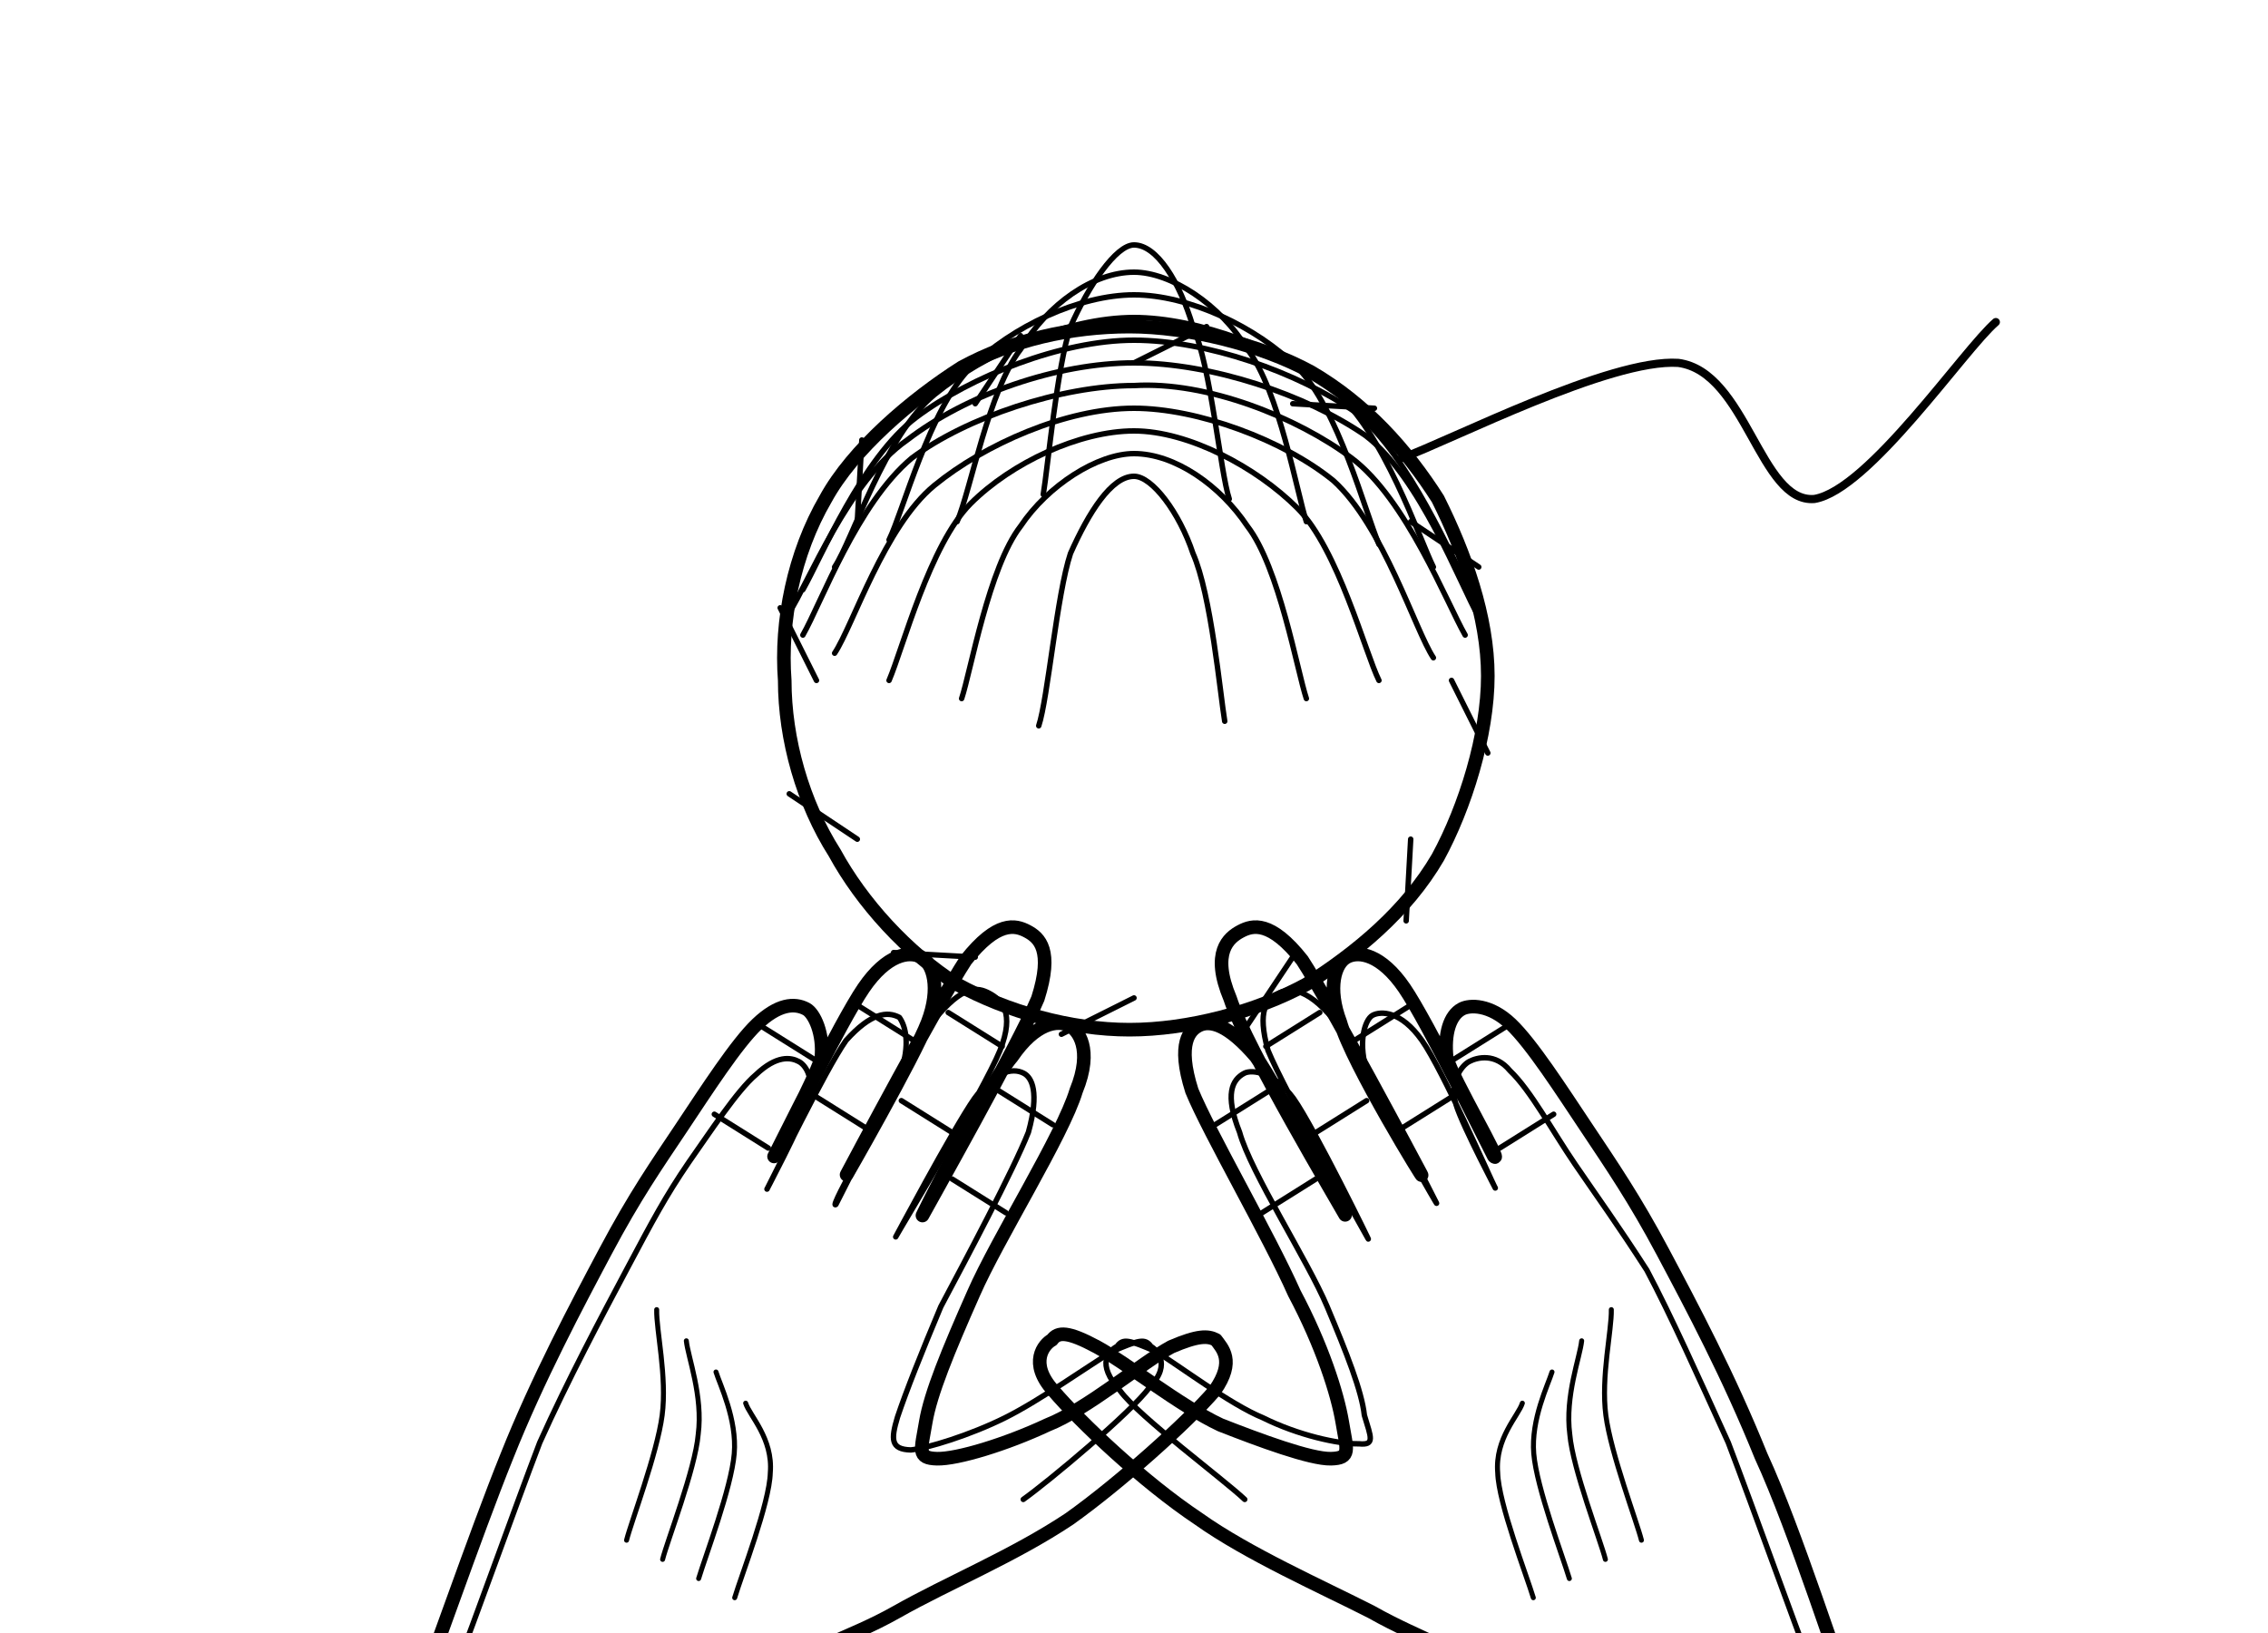
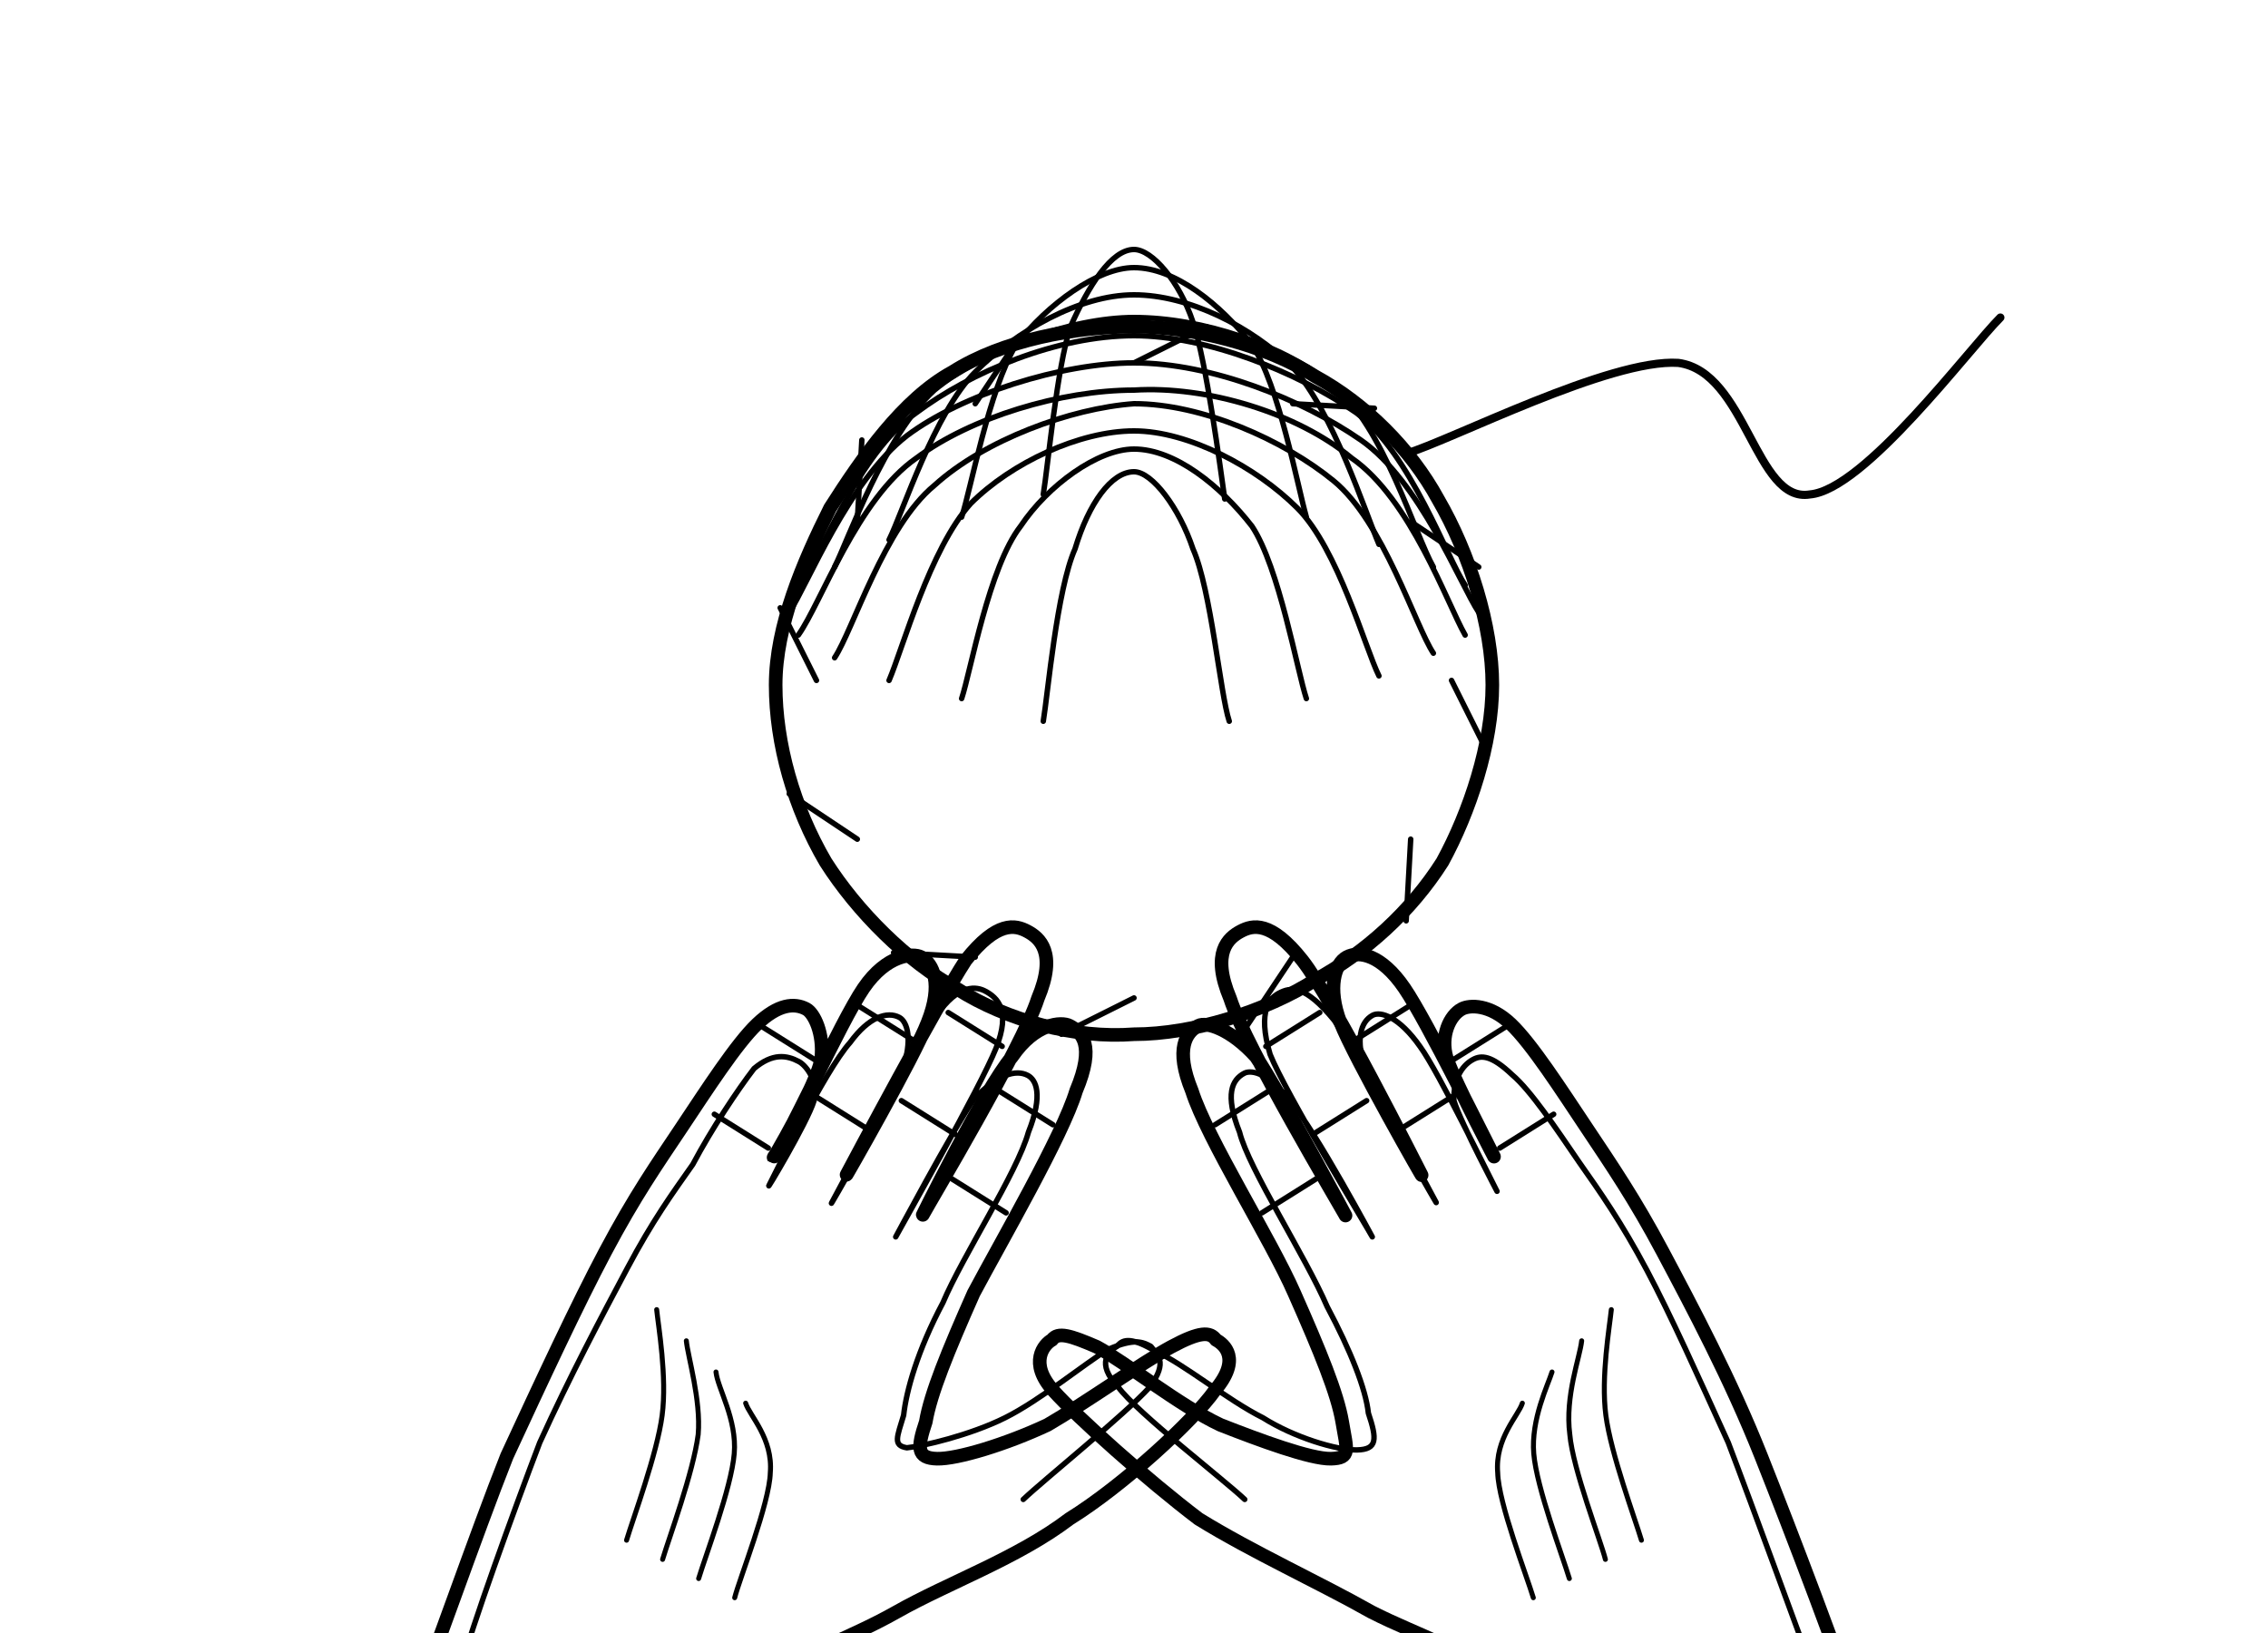
<svg xmlns="http://www.w3.org/2000/svg" viewBox="0 0 500 360" fill="none" stroke="currentColor" stroke-linecap="round" stroke-linejoin="round" aria-hidden="true" focusable="false">
  <g transform="translate(150 330) rotate(28)">
-     <path d="M-30 70C-31 60 -36 29 -38 10C-40 -8 -40 -27 -40 -40C-40 -54 -39 -62 -38 -72C-37 -82 -36 -94 -34 -100C-32 -106 -29 -108 -26 -108C-24 -108 -20 -105 -18 -100C-17 -95 -17 -73 -17 -76C-17 -79 -18 -109 -17 -118C-16 -127 -12 -130 -9 -130C-6 -130 -2 -126 -1 -118C0 -110 -1 -78 -1 -80C-1 -83 -1 -123 0 -134C2 -145 6 -146 9 -146C12 -146 16 -145 18 -134C19 -123 18 -82 18 -80C18 -77 17 -111 19 -120C20 -129 24 -132 27 -132C29 -132 34 -130 35 -120C37 -110 35 -83 36 -70C37 -56 38 -46 40 -40C42 -34 42 -32 46 -34C50 -36 58 -44 64 -52C70 -59 76 -74 80 -80C84 -85 86 -86 88 -86C90 -85 94 -84 93 -76C91 -67 84 -48 78 -36C71 -23 61 -11 54 0C47 11 40 16 36 28C32 40 31 63 30 70" stroke-width="3" />
-     <path d="M-26 56C-27 47 -31 20 -33 4C-34 -11 -34 -27 -34 -39C-34 -51 -34 -57 -33 -66C-32 -74 -31 -85 -29 -90C-27 -96 -24 -97 -22 -97C-20 -97 -17 -95 -16 -90C-15 -86 -15 -66 -15 -69C-15 -72 -16 -98 -15 -106C-13 -114 -10 -116 -7 -116C-5 -115 -2 -112 -1 -105C0 -98 -1 -71 0 -73C0 -76 -1 -110 0 -119C2 -129 5 -130 8 -130C11 -130 15 -129 16 -120C17 -110 15 -75 15 -73C15 -71 15 -100 16 -108C17 -115 20 -118 23 -118C25 -118 28 -116 30 -107C31 -98 31 -76 31 -64C32 -53 33 -44 34 -38C35 -33 36 -31 40 -33C43 -35 50 -42 55 -49C60 -56 66 -68 69 -73C73 -78 74 -79 76 -78C77 -78 82 -77 80 -70C79 -63 70 -41 67 -35" stroke-width="1.2" />
+     <path d="M-30 70C-31 60 -36 28 -38 10C-39 -8 -40 -27 -40 -40C-40 -54 -39 -62 -38 -72C-37 -82 -36 -94 -34 -100C-32 -106 -29 -108 -26 -108C-24 -108 -20 -105 -18 -100C-16 -95 -17 -73 -17 -76C-16 -79 -18 -109 -17 -118C-16 -127 -11 -130 -9 -130C-6 -130 -2 -127 -1 -118C0 -110 -1 -78 -1 -80C-1 -83 -1 -123 0 -134C2 -145 6 -146 9 -146C12 -146 17 -145 18 -134C20 -123 18 -83 18 -80C18 -78 17 -111 19 -120C20 -129 25 -132 27 -132C30 -132 34 -131 35 -120C37 -110 36 -83 36 -70C37 -56 38 -46 40 -40C41 -34 42 -32 46 -34C50 -36 58 -44 64 -52C69 -60 76 -74 80 -80C84 -86 86 -87 88 -86C90 -86 95 -85 93 -76C92 -68 85 -48 78 -36C72 -23 61 -11 54 0C47 11 40 17 36 28C32 40 31 63 30 70" stroke-width="3" />
+     <path d="M-25 56C-27 48 -31 20 -33 4C-34 -12 -34 -27 -34 -39C-34 -51 -33 -58 -32 -66C-32 -75 -31 -85 -30 -91C-28 -96 -25 -97 -22 -97C-20 -97 -16 -95 -15 -91C-14 -86 -15 -67 -15 -70C-15 -72 -16 -98 -14 -106C-13 -113 -10 -116 -7 -116C-5 -116 -2 -113 -1 -106C0 -99 -1 -70 -1 -73C-1 -75 -1 -110 0 -120C1 -129 5 -130 7 -130C10 -130 14 -129 15 -120C16 -111 15 -75 15 -73C15 -71 15 -100 16 -108C18 -115 21 -118 24 -118C26 -118 29 -116 30 -107C32 -98 30 -76 31 -65C31 -53 33 -44 35 -39C36 -34 36 -32 39 -33C42 -35 50 -42 55 -49C60 -56 65 -68 68 -73C72 -78 74 -78 76 -78C78 -77 81 -77 80 -70C78 -62 69 -41 67 -35" stroke-width="1.2" />
    <line x1="-33" y1="-78" x2="-19" y2="-77" stroke-width="1.2" />
    <line x1="-33" y1="-100" x2="-19" y2="-99" stroke-width="1.2" />
    <line x1="-16" y1="-92" x2="-2" y2="-91" stroke-width="1.2" />
    <line x1="-16" y1="-114" x2="-2" y2="-113" stroke-width="1.2" />
    <line x1="2" y1="-100" x2="16" y2="-99" stroke-width="1.2" />
    <line x1="2" y1="-122" x2="16" y2="-121" stroke-width="1.2" />
    <line x1="20" y1="-90" x2="34" y2="-89" stroke-width="1.2" />
    <line x1="20" y1="-112" x2="34" y2="-111" stroke-width="1.2" />
-     <path d="M-24 -34C-22 -30 -15 -22 -12 -14C-9 -6 -7 10 -6 14" stroke-width="1.1" />
-     <path d="M-15 -31C-13 -28 -6 -22 -3 -14C0 -7 2 10 3 14" stroke-width="1.1" />
-     <path d="M-6 -28C-4 -26 3 -21 6 -14C9 -7 11 9 12 14" stroke-width="1.1" />
-     <path d="M3 -25C5 -23 12 -21 15 -14C18 -8 20 9 21 14" stroke-width="1.1" />
-     <path d="M-32 52C-27 53 -11 57 0 57C11 57 27 52 32 52" stroke-width="1.4" />
+     <path d="M-24 -34C-22 -31 -15 -22 -12 -14C-9 -6 -7 9 -6 14" stroke-width="1.1" />
+     <path d="M-15 -31C-13 -28 -6 -21 -3 -14C0 -6 2 9 3 14" stroke-width="1.1" />
+     <path d="M-6 -28C-4 -25 3 -21 6 -14C9 -7 11 9 12 14" stroke-width="1.1" />
+     <path d="M3 -25C5 -23 12 -21 15 -14C18 -8 20 10 21 14" stroke-width="1.1" />
+     <path d="M-32 52C-27 53 -10 57 0 57C11 57 27 53 32 52" stroke-width="1.4" />
    <path d="M-32 60C-27 61 -11 65 0 65C11 65 27 61 32 60" stroke-width="2.4" />
-     <path d="M-32 68C-26 69 -11 73 0 73C10 73 27 69 32 68" stroke-width="1.4" />
+     <path d="M-32 68C-27 69 -11 73 0 73C10 73 27 69 32 68" stroke-width="1.4" />
    <line x1="-26" y1="54" x2="-24" y2="58" stroke-width="1" />
    <line x1="-20" y1="54" x2="-18" y2="58" stroke-width="1" />
    <line x1="-13" y1="54" x2="-11" y2="58" stroke-width="1" />
    <line x1="-6" y1="54" x2="-4" y2="58" stroke-width="1" />
    <line x1="0" y1="54" x2="2" y2="58" stroke-width="1" />
    <line x1="6" y1="54" x2="8" y2="58" stroke-width="1" />
    <line x1="13" y1="54" x2="15" y2="58" stroke-width="1" />
    <line x1="20" y1="54" x2="22" y2="58" stroke-width="1" />
    <line x1="26" y1="54" x2="28" y2="58" stroke-width="1" />
  </g>
  <g transform="translate(350 330) rotate(-28) scale(-1 1)">
-     <path d="M-30 70C-31 60 -37 28 -38 10C-40 -9 -40 -26 -40 -40C-40 -53 -39 -62 -38 -72C-37 -82 -36 -94 -34 -100C-32 -106 -28 -108 -26 -108C-23 -108 -20 -105 -18 -100C-17 -95 -18 -73 -17 -76C-17 -79 -18 -109 -17 -118C-16 -127 -12 -130 -9 -130C-6 -130 -2 -126 -1 -118C1 -109 -1 -77 -1 -80C-1 -83 -1 -123 0 -134C2 -145 6 -146 9 -146C12 -146 17 -145 18 -134C20 -123 18 -82 18 -80C18 -78 18 -112 19 -120C21 -129 24 -132 27 -132C29 -132 33 -131 35 -120C36 -110 35 -84 36 -70C36 -57 38 -46 40 -40C42 -34 42 -32 46 -34C50 -36 58 -45 64 -52C70 -60 76 -74 80 -80C84 -86 86 -87 88 -86C90 -86 95 -84 93 -76C91 -67 85 -49 78 -36C72 -24 61 -10 54 0C47 11 40 17 36 28C32 40 31 63 30 70" stroke-width="3" />
-     <path d="M-26 56C-27 47 -31 20 -33 4C-34 -12 -35 -27 -35 -38C-34 -50 -33 -57 -32 -66C-31 -75 -31 -85 -29 -91C-28 -96 -24 -97 -22 -97C-20 -97 -16 -95 -15 -90C-14 -85 -14 -67 -14 -70C-14 -72 -16 -98 -15 -106C-14 -114 -10 -116 -8 -116C-6 -116 -2 -112 -1 -105C0 -98 -1 -70 -1 -73C-1 -75 -2 -110 0 -119C2 -129 6 -130 8 -130C11 -130 14 -129 16 -120C17 -110 16 -75 16 -73C16 -71 15 -100 16 -108C17 -115 21 -118 23 -118C26 -118 29 -116 30 -107C32 -98 30 -75 31 -64C32 -53 33 -44 35 -39C36 -34 36 -32 39 -34C43 -36 50 -42 55 -49C60 -55 66 -68 69 -73C73 -78 74 -79 76 -78C78 -78 82 -77 80 -69C79 -62 69 -41 67 -35" stroke-width="1.2" />
+     <path d="M-30 70C-32 60 -36 28 -38 10C-40 -8 -40 -26 -40 -40C-40 -53 -39 -62 -38 -72C-37 -82 -36 -94 -34 -100C-32 -106 -28 -108 -26 -108C-23 -108 -19 -105 -18 -100C-17 -94 -17 -73 -17 -76C-17 -79 -18 -109 -17 -118C-16 -127 -12 -130 -9 -130C-6 -130 -2 -126 -1 -118C0 -110 -1 -77 -1 -80C-1 -82 -2 -123 0 -134C2 -145 6 -146 9 -146C12 -146 17 -145 18 -134C20 -123 18 -82 18 -80C18 -77 18 -111 19 -120C21 -128 25 -132 27 -132C30 -132 34 -130 35 -120C37 -109 35 -83 36 -70C37 -56 38 -46 40 -40C42 -34 42 -32 46 -34C50 -36 58 -45 64 -52C70 -60 76 -74 80 -80C84 -85 86 -87 88 -86C90 -86 95 -84 93 -76C91 -68 84 -49 78 -36C71 -24 61 -11 54 0C47 10 40 16 36 28C32 39 31 63 30 70" stroke-width="3" />
+     <path d="M-26 56C-27 48 -31 20 -33 4C-34 -12 -35 -27 -35 -38C-35 -50 -34 -58 -33 -66C-32 -75 -31 -85 -29 -90C-27 -96 -25 -97 -23 -97C-20 -97 -17 -95 -15 -91C-14 -86 -14 -67 -14 -69C-14 -72 -15 -98 -14 -105C-13 -113 -10 -116 -8 -116C-5 -116 -2 -113 -1 -106C0 -99 -1 -71 -1 -73C-1 -75 -1 -110 0 -119C2 -129 5 -130 8 -130C10 -130 14 -129 16 -119C17 -110 15 -75 15 -73C15 -71 15 -100 17 -108C18 -115 21 -118 23 -118C26 -118 29 -116 30 -107C32 -99 30 -76 31 -64C31 -53 32 -44 34 -39C35 -33 36 -31 40 -33C44 -35 51 -42 55 -49C60 -56 65 -68 69 -73C72 -78 74 -79 76 -78C78 -78 82 -77 80 -70C79 -63 69 -41 67 -35" stroke-width="1.2" />
    <line x1="-33" y1="-78" x2="-19" y2="-77" stroke-width="1.2" />
    <line x1="-33" y1="-100" x2="-19" y2="-99" stroke-width="1.2" />
    <line x1="-16" y1="-92" x2="-2" y2="-91" stroke-width="1.2" />
    <line x1="-16" y1="-114" x2="-2" y2="-113" stroke-width="1.2" />
    <line x1="2" y1="-100" x2="16" y2="-99" stroke-width="1.2" />
    <line x1="2" y1="-122" x2="16" y2="-121" stroke-width="1.2" />
    <line x1="20" y1="-90" x2="34" y2="-89" stroke-width="1.2" />
    <line x1="20" y1="-112" x2="34" y2="-111" stroke-width="1.2" />
-     <path d="M-24 -34C-22 -30 -15 -22 -12 -14C-9 -6 -7 10 -6 14" stroke-width="1.1" />
+     <path d="M-24 -34C-22 -31 -15 -22 -12 -14C-9 -6 -7 9 -6 14" stroke-width="1.1" />
    <path d="M-15 -31C-13 -28 -6 -22 -3 -14C0 -7 2 10 3 14" stroke-width="1.1" />
    <path d="M-6 -28C-4 -26 3 -21 6 -14C9 -7 11 9 12 14" stroke-width="1.1" />
    <path d="M3 -25C5 -23 12 -21 15 -14C18 -8 20 9 21 14" stroke-width="1.1" />
-     <path d="M-32 52C-27 53 -11 57 0 57C10 57 27 53 32 52" stroke-width="1.4" />
-     <path d="M-32 60C-26 61 -11 65 0 65C10 65 27 61 32 60" stroke-width="2.4" />
-     <path d="M-32 68C-26 69 -11 73 0 73C11 73 27 69 32 68" stroke-width="1.4" />
+     <path d="M-32 52C-27 53 -11 57 0 57C11 57 26 53 32 52" stroke-width="1.4" />
+     <path d="M-32 60C-27 61 -11 65 0 65C10 65 27 61 32 60" stroke-width="2.4" />
+     <path d="M-32 68C-27 69 -10 73 0 73C11 73 26 69 32 68" stroke-width="1.4" />
    <line x1="-26" y1="54" x2="-24" y2="58" stroke-width="1" />
    <line x1="-20" y1="54" x2="-18" y2="58" stroke-width="1" />
    <line x1="-13" y1="54" x2="-11" y2="58" stroke-width="1" />
    <line x1="-6" y1="54" x2="-4" y2="58" stroke-width="1" />
    <line x1="0" y1="54" x2="2" y2="58" stroke-width="1" />
    <line x1="6" y1="54" x2="8" y2="58" stroke-width="1" />
    <line x1="13" y1="54" x2="15" y2="58" stroke-width="1" />
    <line x1="20" y1="54" x2="22" y2="58" stroke-width="1" />
    <line x1="26" y1="54" x2="28" y2="58" stroke-width="1" />
  </g>
-   <path d="M328 149C328 162 323 178 317 189C310 201 299 210 288 217C277 223 262 227 249 227C236 227 222 223 211 217C200 210 190 199 184 188C177 177 173 163 173 150C172 137 175 122 182 110C188 99 201 88 212 81C223 75 236 72 249 72C262 72 278 76 289 82C301 89 310 99 317 110C323 122 328 136 328 149Z" stroke-width="3" />
-   <path d="M230 109C231 103 233 81 236 72C240 63 246 54 250 54C255 54 260 62 263 72C267 81 269 104 271 110" stroke-width="1.2" />
-   <path d="M211 115C214 108 218 86 225 77C231 67 241 60 250 60C258 60 269 67 275 77C282 86 286 109 288 115" stroke-width="1.2" />
-   <path d="M196 119C199 113 205 90 214 81C223 72 238 65 250 65C262 65 277 72 286 81C295 90 301 113 304 120" stroke-width="1.2" />
-   <path d="M184 125C188 119 195 96 206 87C217 78 235 70 250 70C264 70 283 77 294 86C305 95 313 119 316 125" stroke-width="1.2" />
-   <path d="M177 130C181 123 190 101 202 92C214 83 234 75 250 75C266 75 286 82 299 91C311 101 320 123 324 130" stroke-width="1.2" />
-   <path d="M174 135C178 129 187 106 200 97C213 87 233 80 250 80C267 80 288 87 301 96C313 105 322 129 326 136" stroke-width="1.2" />
-   <path d="M177 140C181 133 189 111 201 101C213 92 234 85 250 85C266 84 286 92 298 101C310 110 319 133 323 140" stroke-width="1.2" />
-   <path d="M184 144C188 138 195 116 206 107C217 98 235 90 250 90C264 90 283 97 294 106C305 116 312 139 316 145" stroke-width="1.2" />
-   <path d="M196 150C199 143 205 120 214 111C223 102 238 95 250 95C262 95 277 103 286 112C295 121 301 144 304 150" stroke-width="1.2" />
-   <path d="M212 154C214 148 218 125 225 116C231 107 242 100 250 100C259 100 269 107 275 116C282 125 286 148 288 154" stroke-width="1.2" />
-   <path d="M229 160C231 154 233 131 236 122C240 113 245 105 250 105C254 105 260 113 263 122C267 131 269 153 270 159" stroke-width="1.2" />
+   <path d="M329 151C329 164 324 179 318 190C311 201 301 210 290 216C279 223 263 228 250 228C237 229 222 225 211 218C200 212 189 201 182 190C175 178 171 164 171 151C171 138 177 124 183 112C190 101 199 88 210 82C221 75 237 72 250 72C263 72 279 76 290 83C301 89 311 99 317 110C324 122 329 138 329 151Z" stroke-width="3" />
+   <path d="M230 109C231 103 233 81 236 72C240 63 245 55 250 55C254 55 260 62 263 71C266 80 269 103 270 110" stroke-width="1.2" />
+   <path d="M212 114C214 108 218 86 224 76C231 67 242 59 250 59C259 59 269 67 276 76C282 85 286 107 288 114" stroke-width="1.2" />
+   <path d="M196 119C199 113 206 91 215 82C224 73 238 65 250 65C262 65 276 72 285 81C294 91 301 113 304 120" stroke-width="1.2" />
+   <path d="M184 125C187 119 195 96 206 86C217 77 236 70 250 70C265 70 283 76 294 85C305 94 312 118 316 125" stroke-width="1.2" />
+   <path d="M176 129C181 123 189 100 202 91C214 82 233 74 250 74C266 74 286 82 299 91C311 100 319 123 323 129" stroke-width="1.2" />
+   <path d="M174 135C178 129 187 106 200 96C212 87 234 80 250 80C267 80 287 88 300 97C313 106 322 129 326 135" stroke-width="1.2" />
+   <path d="M176 140C181 133 189 110 202 101C214 92 234 86 250 86C266 85 286 91 298 101C311 110 319 133 323 140" stroke-width="1.2" />
+   <path d="M184 145C188 139 195 116 206 107C217 97 236 90 250 89C265 89 283 97 294 106C305 115 312 138 316 144" stroke-width="1.2" />
+   <path d="M196 150C199 143 205 121 214 111C223 102 238 95 250 95C262 95 277 103 286 112C295 121 301 143 304 149" stroke-width="1.2" />
+   <path d="M212 154C214 148 218 125 225 116C231 107 242 99 250 99C259 99 269 107 276 116C282 125 286 148 288 154" stroke-width="1.2" />
+   <path d="M230 159C231 153 233 130 237 121C240 111 245 104 250 104C254 104 260 112 263 121C267 130 269 153 271 159" stroke-width="1.2" />
  <line x1="320" y1="150" x2="328" y2="166" stroke-width="1.2" />
  <line x1="311" y1="185" x2="310" y2="203" stroke-width="1.2" />
  <line x1="285" y1="211" x2="275" y2="226" stroke-width="1.2" />
  <line x1="250" y1="220" x2="234" y2="228" stroke-width="1.2" />
  <line x1="215" y1="211" x2="197" y2="210" stroke-width="1.2" />
  <line x1="189" y1="185" x2="174" y2="175" stroke-width="1.2" />
  <line x1="180" y1="150" x2="172" y2="134" stroke-width="1.2" />
  <line x1="189" y1="115" x2="190" y2="97" stroke-width="1.2" />
  <line x1="215" y1="89" x2="225" y2="74" stroke-width="1.2" />
  <line x1="250" y1="80" x2="266" y2="72" stroke-width="1.2" />
  <line x1="285" y1="89" x2="303" y2="90" stroke-width="1.2" />
  <line x1="311" y1="115" x2="326" y2="125" stroke-width="1.2" />
-   <path d="M309 101C320 97 355 79 370 80C385 82 388 111 400 110C412 108 433 77 440 71" stroke-width="1.8" />
+   <path d="M310 100C320 97 355 79 370 80C385 82 387 111 399 109C411 108 434 77 441 70" stroke-width="1.8" />
</svg>
